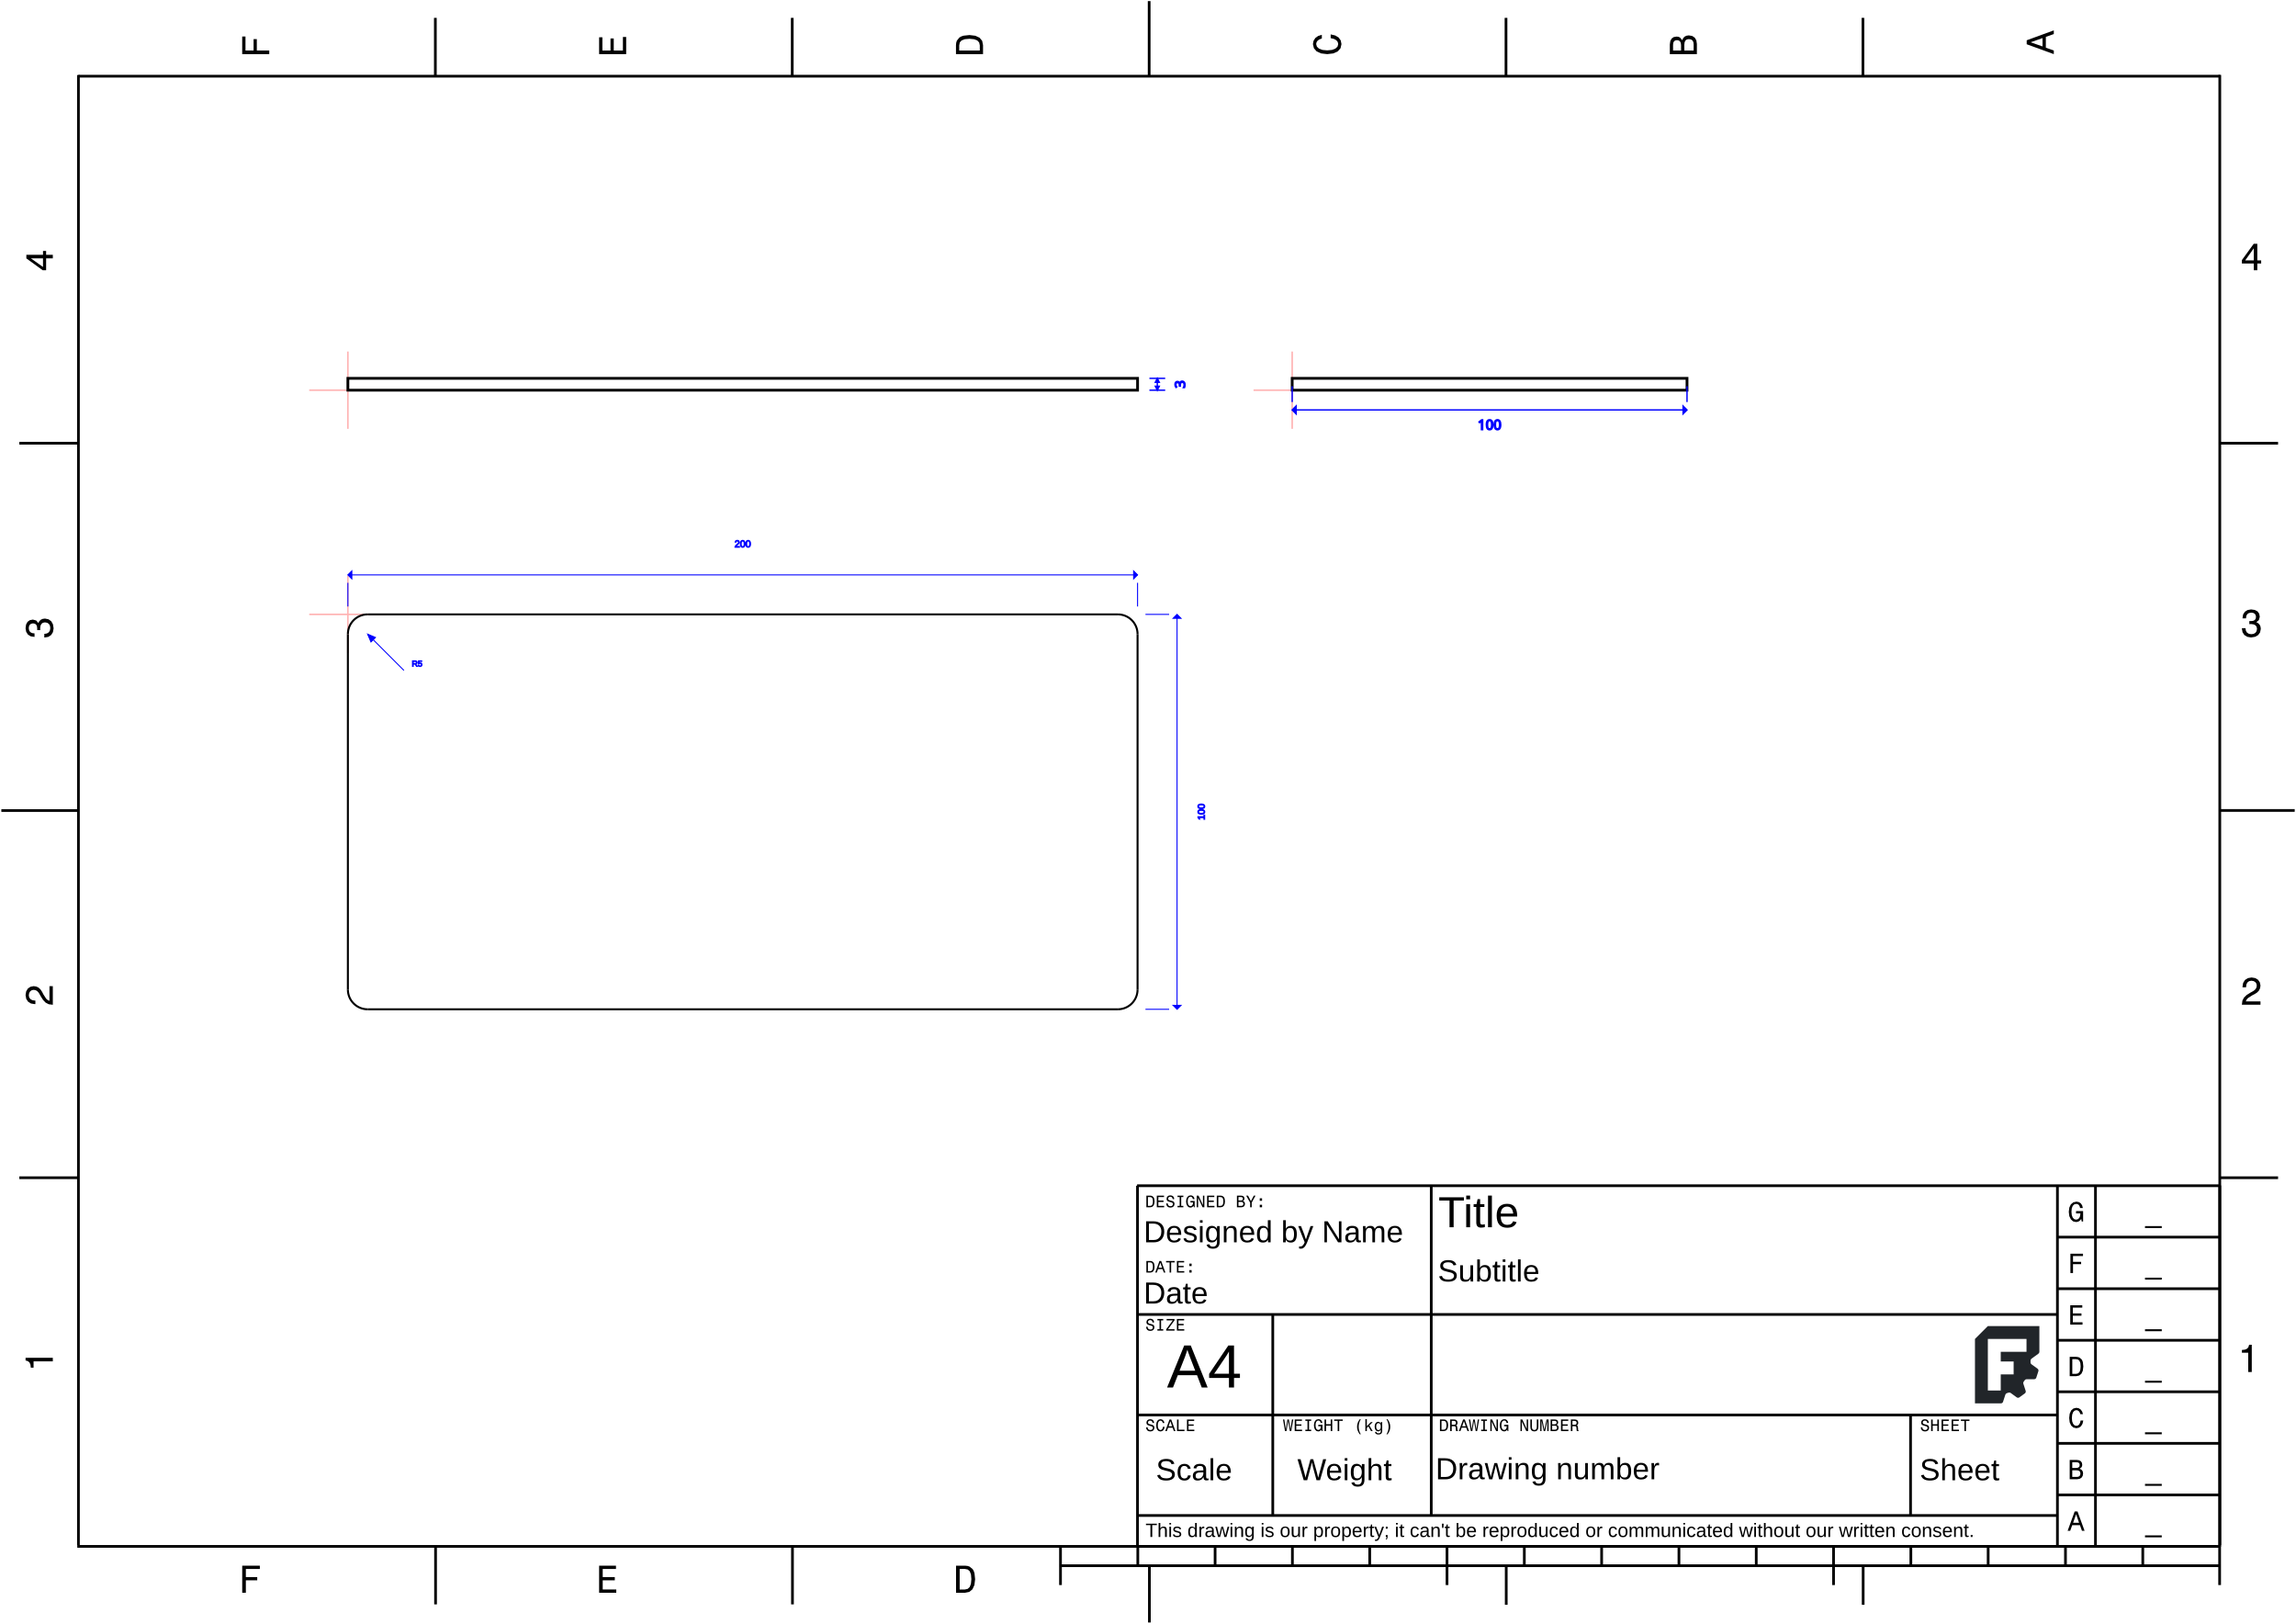
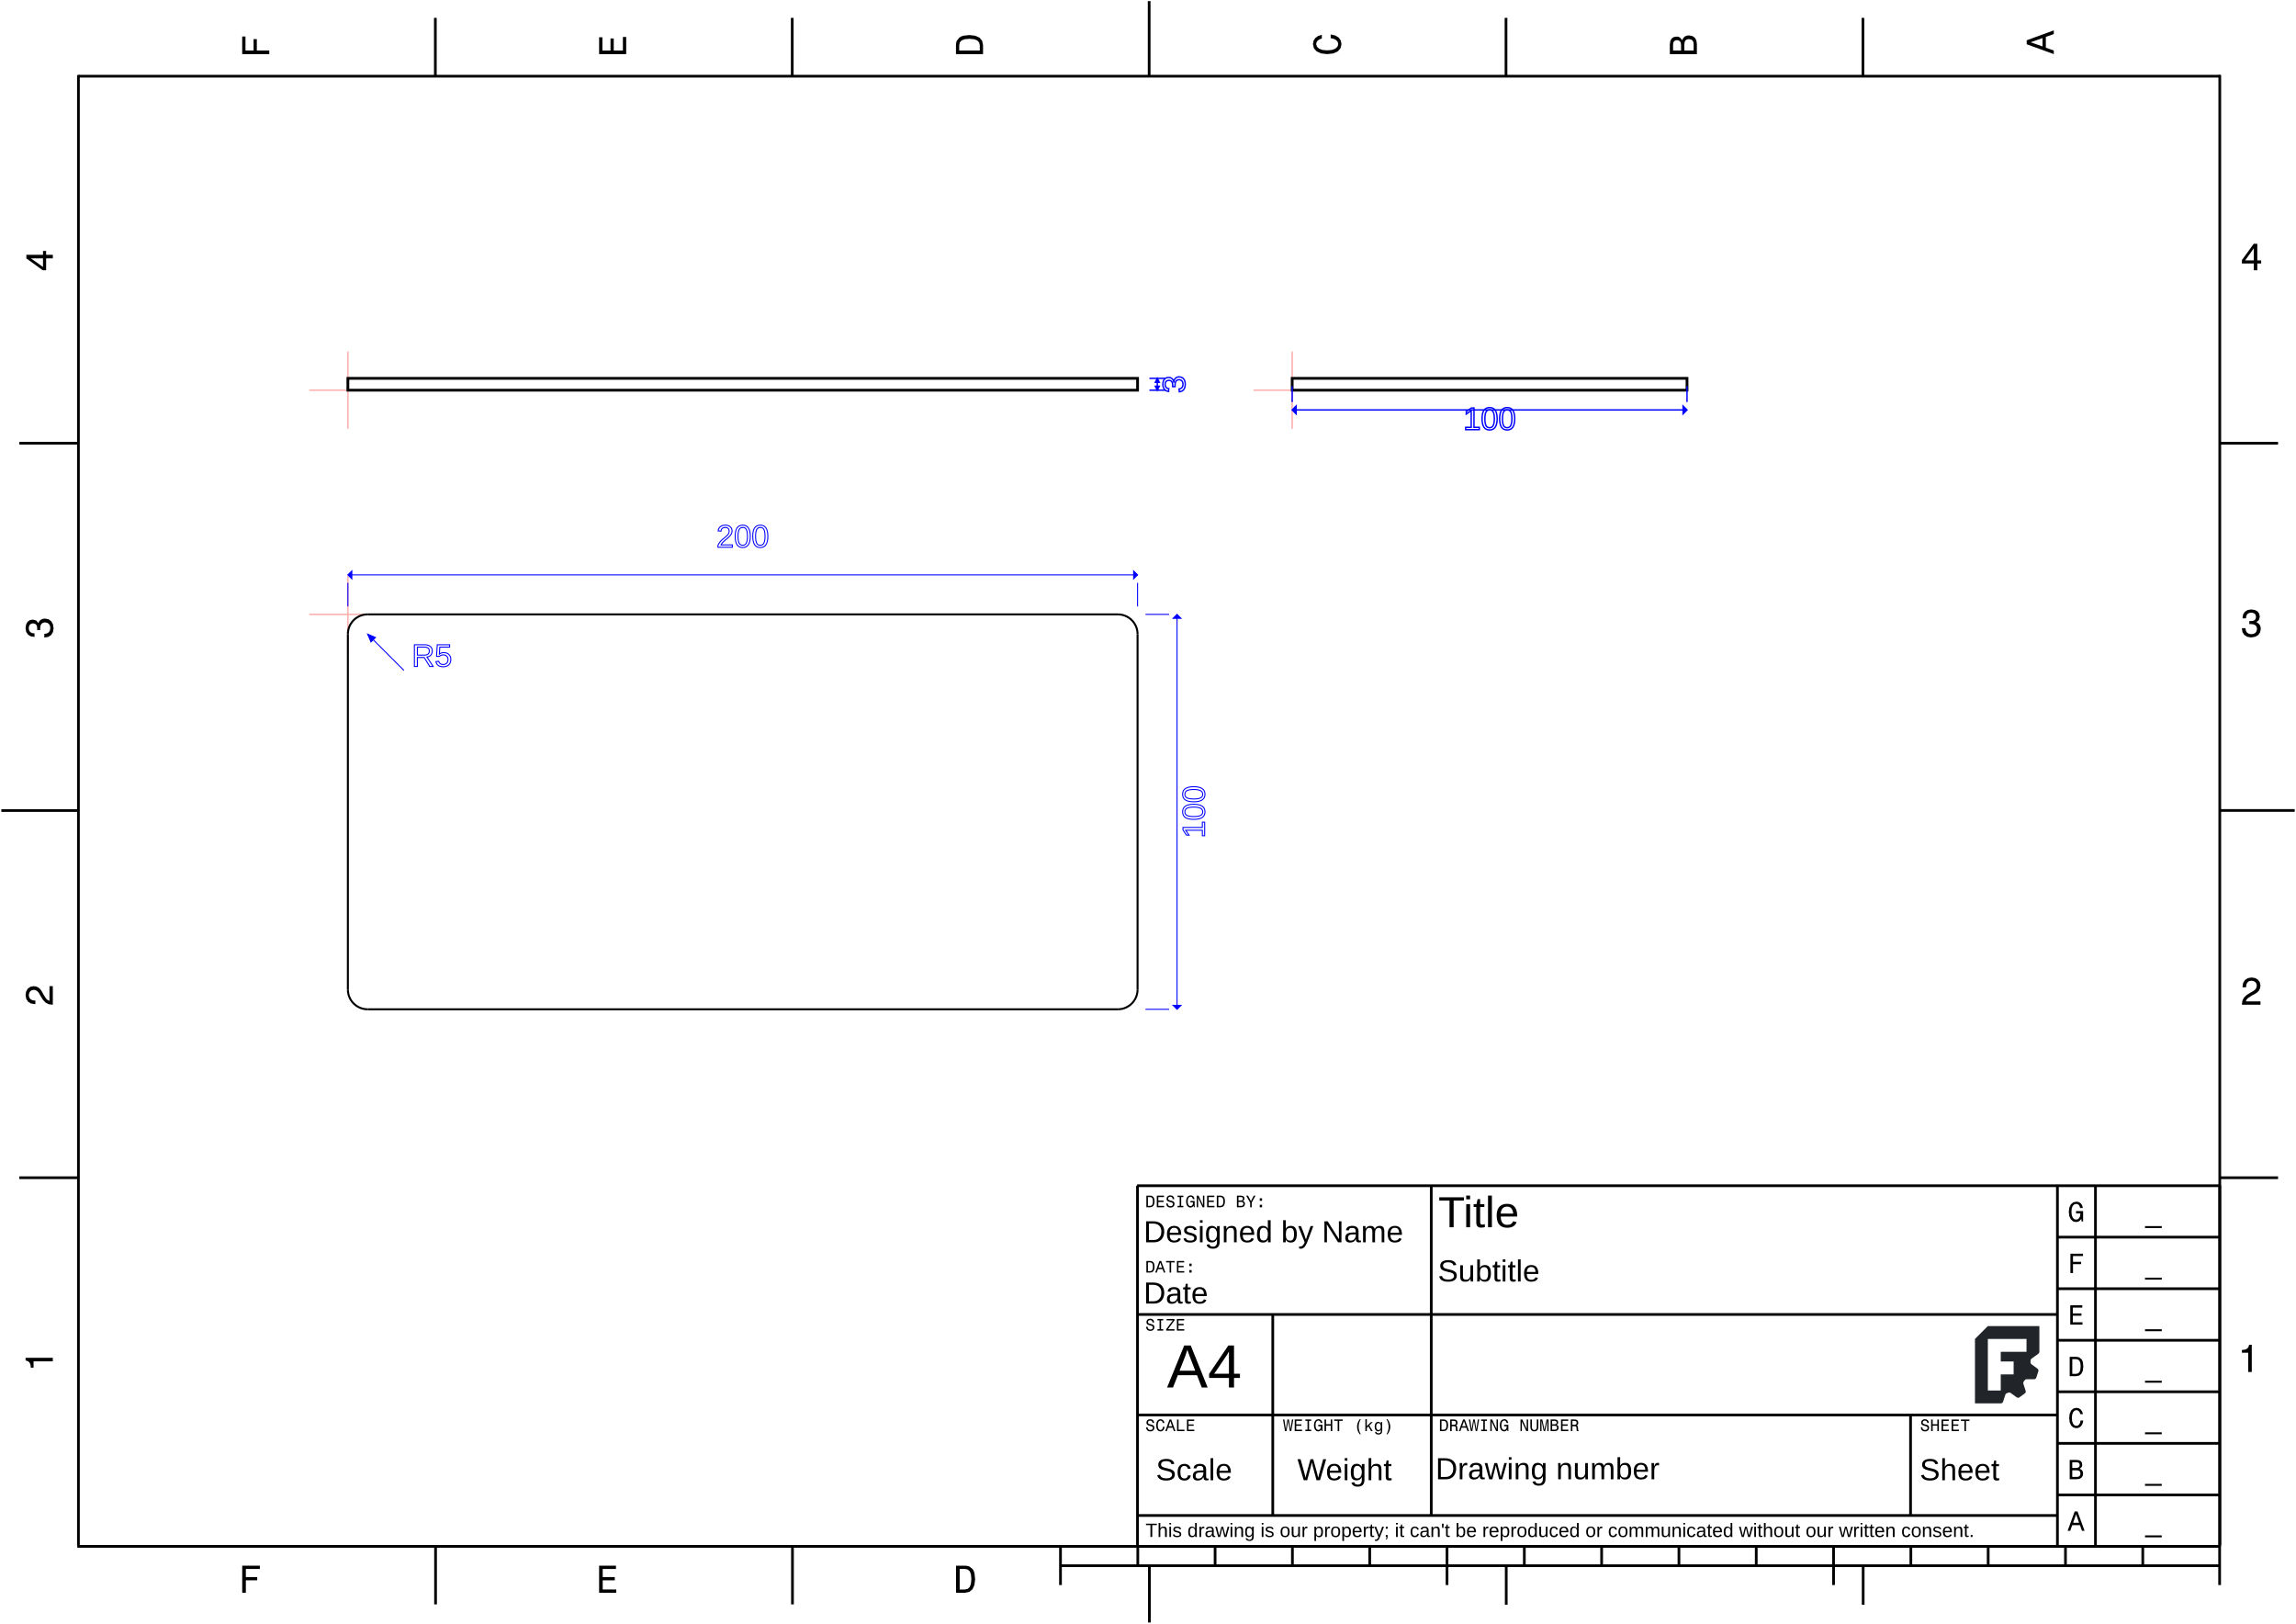
<svg xmlns="http://www.w3.org/2000/svg" xmlns:ns1="http://www.freecad.org/wiki/index.php?title=Svg_Namespace" id="svg2" width="297mm" height="210mm" version="1.1" viewBox="0 0 297 210">
  <defs id="defs1" />
  <path id="path6" d="m9.996 200h276.71" fill="none" stroke="#000" stroke-width=".35" />
  <path id="path8" d="m287.14 199.85v-190.16" fill="none" stroke="#000" stroke-width=".35" />
  <path id="path10" d="m287.2 9.854h-277.06" fill="none" stroke="#000" stroke-width=".35" />
  <path id="path12" d="m10.145 9.705v190.15" fill="none" stroke="#000" stroke-width=".35" />
  <path id="path14" d="m148.65 9.857v-9.715" fill="none" stroke="#000" stroke-width=".35" />
  <path id="path16" d="m148.68 202.65v7.194" fill="none" stroke="#000" stroke-width=".35" />
  <path id="path18" d="m10.169 104.83h-9.994" fill="none" stroke="#000" stroke-width=".35" />
  <path id="path20" d="m287.17 104.82h9.662" fill="none" stroke="#000" stroke-width=".35" />
  <path id="path22" d="m241.01 202.44v5.112" fill="none" stroke="#000" stroke-width=".35" />
  <path id="path24" d="m56.342 200v7.5" fill="none" stroke="#000" stroke-width=".35" />
  <path id="path26" d="m194.84 202.44v5.112" fill="none" stroke="#000" stroke-width=".35" />
  <path id="path28" d="m102.51 200v7.5" fill="none" stroke="#000" stroke-width=".35" />
  <path id="path32" d="m102.48 9.852v-7.541" fill="none" stroke="#000" stroke-width=".35" />
  <path id="path34" d="m194.81 9.852v-7.541" fill="none" stroke="#000" stroke-width=".35" />
  <path id="path36" d="m56.315 9.852v-7.541" fill="none" stroke="#000" stroke-width=".35" />
  <path id="path38" d="m240.98 9.852v-7.541" fill="none" stroke="#000" stroke-width=".35" />
  <path id="path42" d="m10 57.325h-7.5" fill="none" stroke="#000" stroke-width=".35" />
  <path id="path44" d="m10 152.32h-7.5" fill="none" stroke="#000" stroke-width=".35" />
  <path id="path46" d="m287.18 57.325h7.5" fill="none" stroke="#000" stroke-width=".35" />
  <path id="path48" d="m287.18 152.32h7.5" fill="none" stroke="#000" stroke-width=".35" />
  <path id="path50" d="m137.15 202.5h150.05" fill="none" stroke="#000" stroke-width=".35" />
  <path id="path52" d="m187.18 200v5" fill="none" stroke="#000" stroke-width=".35" />
  <path id="path54" d="m237.18 200v5" fill="none" stroke="#000" stroke-width=".35" />
  <path id="path58" d="m257.18 200v2.5" fill="none" stroke="#000" stroke-width=".35" />
  <path id="path62" d="m247.18 200v2.5" fill="none" stroke="#000" stroke-width=".35" />
  <path id="path66" d="m227.18 200v2.5" fill="none" stroke="#000" stroke-width=".35" />
  <path id="path68" d="m207.18 200v2.5" fill="none" stroke="#000" stroke-width=".35" />
  <path id="path70" d="m217.18 200v2.5" fill="none" stroke="#000" stroke-width=".35" />
  <path id="path72" d="m137.18 200v5" fill="none" stroke="#000" stroke-width=".35" />
  <path id="path74" d="m287.12 200v5" fill="none" stroke="#000" stroke-width=".35" />
  <path id="path78" d="m177.18 200v2.5" fill="none" stroke="#000" stroke-width=".35" />
  <path id="path80" d="m167.18 200v2.5" fill="none" stroke="#000" stroke-width=".35" />
  <path id="path82" d="m197.18 200v2.5" fill="none" stroke="#000" stroke-width=".35" />
  <path id="path84" d="m147.18 200v2.5" fill="none" stroke="#000" stroke-width=".35" />
  <path id="path86" d="m277.18 200v2.5" fill="none" stroke="#000" stroke-width=".35" />
  <path id="path88" d="m157.18 200v2.5" fill="none" stroke="#000" stroke-width=".35" />
  <path id="path90" d="m267.18 200v2.5" fill="none" stroke="#000" stroke-width=".35" />
  <g id="g470" transform="translate(-110.92 .82999)" fill="none" stroke="#000" stroke-width=".13">
    <path id="path472" d="m234.58 5.005v1.165h3.5v-1.165l-0.111-0.55-0.338-0.409-0.549-0.252-0.752-0.091-0.766 0.081-0.303 0.101-0.242 0.141-0.328 0.409-0.081 0.267-0.03 0.303zm0.419 0.035 0.075-0.383 0.232-0.262 0.414-0.156 0.61-0.05 0.59 0.055 0.414 0.156 0.247 0.267 0.081 0.373v0.661h-2.663v-0.661z" fill="#000" fill-rule="evenodd" stroke="none" />
  </g>
  <g id="g474" transform="translate(-104.58 .94092)" fill="none" stroke="#000" stroke-width=".13">
    <path id="path476" d="m185.58 6.059v-2.219h-0.423v1.755h-1.186v-1.563h-0.418v1.563h-1.049v-1.715h-0.424v2.179h3.5z" fill="#000" fill-rule="evenodd" stroke="none" />
  </g>
  <g id="g478" transform="translate(-117.15 .7493)" fill="none" stroke="#000" stroke-width=".13">
    <path id="path480" d="m289.28 4.183 0.424 0.101 0.302 0.166 0.187 0.232 0.06 0.272-0.09 0.328-0.273 0.257-0.444 0.171-0.615 0.055-0.61-0.055-0.449-0.166-0.272-0.257-0.096-0.333 0.05-0.242 0.142-0.207 0.227-0.161 0.312-0.111v-0.479l-0.479 0.151-0.363 0.262-0.227 0.358-0.081 0.429 0.126 0.535 0.353 0.408 0.58 0.262 0.787 0.091 0.787-0.091 0.58-0.262 0.358-0.408 0.121-0.535-0.096-0.469-0.267-0.378-0.439-0.267-0.595-0.141v0.484z" fill="#000" fill-rule="evenodd" stroke="none" />
  </g>
  <g id="g482" transform="translate(-98.25 .96616)" fill="none" stroke="#000" stroke-width=".13">
    <path id="path484" d="m133.08 6.034v-0.469h-1.609v-1.473h-0.418v1.473h-1.049v-1.81h-0.424v2.28h3.5z" fill="#000" fill-rule="evenodd" stroke="none" />
  </g>
  <g id="g486" transform="translate(-123.58 .83502)" fill="none" stroke="#000" stroke-width=".13">
    <path id="path488" d="m341.19 4.37-0.292-0.353-0.197-0.091-0.242-0.03-0.379 0.066-0.272 0.197-0.166 0.318-0.061 0.444v1.246h3.5v-1.316l-0.07-0.469-0.207-0.348-0.328-0.217-0.444-0.076-0.297 0.045-0.247 0.121-0.182 0.197-0.116 0.267zm-0.156 0.646v0.686h-1.034v-0.726l0.03-0.272 0.091-0.192 0.156-0.116 0.232-0.04 0.232 0.045 0.162 0.121 0.1 0.207 0.031 0.287zm1.629-0.111v0.797h-1.206v-0.751l0.036-0.318 0.105-0.227 0.182-0.136 0.262-0.045 0.278 0.045 0.191 0.126 0.116 0.212 0.036 0.298z" fill="#000" fill-rule="evenodd" stroke="none" />
  </g>
  <g id="g494" transform="translate(-129.91 .46686)" fill="none" stroke="#000" stroke-width=".13">
    <path id="path496" d="m395.58 6.533v-0.464l-1.029-0.368v-1.397l1.029-0.368v-0.474l-3.505 1.281v0.514l3.505 1.276zm-1.457-0.994-1.544-0.54 1.544-0.54v1.079z" fill="#000" fill-rule="evenodd" stroke="none" />
  </g>
  <g id="g502" transform="translate(0,-30.221)" fill="none" stroke="#000" stroke-width=".13">
    <path id="path504" d="m5.734 112.67h0.035l0.484-0.081 0.363-0.237 0.232-0.373 0.086-0.494-0.086-0.525-0.222-0.393-0.353-0.252-0.454-0.091-0.298 0.04-0.242 0.111-0.187 0.182-0.136 0.242-0.272-0.328-0.434-0.116-0.393 0.076-0.298 0.217-0.187 0.353-0.066 0.484 0.081 0.454 0.222 0.348 0.353 0.227 0.469 0.075h0.035v-0.449l-0.323-0.04-0.232-0.131-0.141-0.212-0.05-0.297 0.04-0.263 0.106-0.191 0.171-0.116 0.232-0.046 0.247 0.046 0.166 0.121 0.101 0.211 0.03 0.288-0.005 0.197h0.398l-0.01-0.247 0.045-0.318 0.121-0.237 0.197-0.141 0.257-0.051 0.293 0.056 0.217 0.146 0.136 0.232 0.045 0.307-0.05 0.318-0.151 0.232-0.242 0.146-0.333 0.056v0.464z" fill="#000" fill-rule="evenodd" stroke="none" />
  </g>
  <g id="g506" transform="translate(0,-56.881)" fill="none" stroke="#000" stroke-width=".13">
    <path id="path508" d="m6.833 186.83v-2.406h-0.434v1.901l-0.237-0.106-0.197-0.181-0.358-0.56-0.151-0.298-0.217-0.332-0.252-0.237-0.298-0.137-0.338-0.05-0.424 0.086-0.333 0.237-0.212 0.363-0.076 0.469 0.086 0.484 0.237 0.368 0.378 0.237 0.499 0.081h0.071v-0.459h-0.04l-0.343-0.045-0.252-0.137-0.161-0.216-0.055-0.288 0.05-0.292 0.126-0.217 0.197-0.142 0.247-0.05 0.232 0.035 0.197 0.096 0.171 0.162 0.151 0.221 0.161 0.298 0.313 0.494 0.333 0.348 0.403 0.207 0.509 0.066h0.015z" fill="#000" fill-rule="evenodd" stroke="none" />
  </g>
  <g id="g510" transform="translate(-123.73 -30.884)" fill="none" stroke="#000" stroke-width=".13">
    <path id="path512" d="m413.73 112.13v0.035l0.081 0.484 0.237 0.363 0.373 0.232 0.494 0.086 0.525-0.086 0.393-0.222 0.252-0.353 0.091-0.454-0.04-0.297-0.111-0.242-0.182-0.187-0.242-0.136 0.328-0.272 0.116-0.434-0.076-0.393-0.217-0.298-0.353-0.186-0.484-0.066-0.454 0.081-0.348 0.222-0.227 0.353-0.075 0.469v0.035h0.449l0.04-0.323 0.131-0.232 0.212-0.141 0.297-0.05 0.263 0.04 0.191 0.106 0.116 0.171 0.046 0.232-0.046 0.247-0.121 0.167-0.211 0.101-0.288 0.03-0.197-5e-3v0.398l0.247-0.01 0.318 0.046 0.237 0.121 0.141 0.196 0.051 0.257-0.056 0.293-0.146 0.217-0.232 0.136-0.307 0.045-0.318-0.05-0.232-0.151-0.146-0.242-0.056-0.333h-0.464z" fill="#000" fill-rule="evenodd" stroke="none" />
  </g>
  <g id="g514" transform="translate(-123.77 -57.483)" fill="none" stroke="#000" stroke-width=".13">
    <path id="path516" d="m413.77 187.43h2.406v-0.434h-1.901l0.106-0.237 0.181-0.196 0.56-0.358 0.298-0.152 0.332-0.216 0.237-0.253 0.137-0.297 0.05-0.338-0.086-0.424-0.237-0.333-0.363-0.211-0.469-0.076-0.484 0.086-0.368 0.237-0.237 0.378-0.081 0.499v0.071h0.459v-0.04l0.045-0.343 0.137-0.253 0.217-0.161 0.287-0.055 0.292 0.05 0.217 0.126 0.142 0.197 0.05 0.247-0.035 0.232-0.096 0.197-0.162 0.171-0.221 0.151-0.298 0.162-0.494 0.312-0.348 0.333-0.207 0.404-0.066 0.509v0.015z" fill="#000" fill-rule="evenodd" stroke="none" />
  </g>
  <g id="g518" transform="translate(0,-3.5108)" fill="none" stroke="#000" stroke-width=".13">
    <path id="path520" d="m6.833 36.923v-0.454h-0.867v-0.499h-0.403v0.499h-2.154v0.459l2.113 1.533h0.444v-1.538h0.867zm-1.271 1.115-1.568-1.115h1.568v1.115z" fill="#000" fill-rule="evenodd" stroke="none" />
  </g>
  <g id="g522" transform="translate(0,-83.82)" fill="none" stroke="#000" stroke-width=".13">
    <path id="path524" d="m6.833 259.89v-0.459h-3.525v0.343l0.308 0.091 0.207 0.181 0.121 0.278 0.04 0.383h0.358v-0.817h2.491z" fill="#000" fill-rule="evenodd" stroke="none" />
  </g>
  <g id="g526" transform="translate(-123.74 -4.0832)" fill="none" stroke="#000" stroke-width=".13">
    <path id="path528" d="m415.28 39.033h0.454v-0.867h0.5v-0.404h-0.5v-2.153h-0.459l-1.533 2.113v0.444h1.538v0.867zm-1.114-1.271 1.114-1.568v1.568h-1.114z" fill="#000" fill-rule="evenodd" stroke="none" />
  </g>
  <g id="g530" transform="translate(-124.09 -84.183)" fill="none" stroke="#000" stroke-width=".13">
    <path id="path532" d="m414.91 261.63h0.459v-3.525h-0.343l-0.091 0.308-0.181 0.206-0.277 0.121-0.384 0.041v0.358h0.817v2.491z" fill="#000" fill-rule="evenodd" stroke="none" />
  </g>
  <g id="g482-7" transform="matrix(0 1 -1 0 37.367 72.917)" fill="none" stroke="#000" stroke-width=".13">
    <path id="path484-3" d="m133.08 6.034v-0.469h-1.609v-1.473h-0.418v1.473h-1.049v-1.81h-0.424v2.28h3.5z" fill="#000" fill-rule="evenodd" stroke="none" />
  </g>
  <g id="g474-4" transform="matrix(0 1 -1 0 83.559 20.417)" fill="none" stroke="#000" stroke-width=".13">
    <path id="path476-2" d="m185.58 6.059v-2.219h-0.423v1.755h-1.186v-1.563h-0.418v1.563h-1.049v-1.715h-0.424v2.179h3.5z" fill="#000" fill-rule="evenodd" stroke="none" />
  </g>
  <g id="g470-7" transform="matrix(0 1 -1 0 129.84 -32.083)" fill="none" stroke="#000" stroke-width=".13">
    <path id="path472-0" d="m234.58 5.005v1.165h3.5v-1.165l-0.111-0.55-0.338-0.409-0.549-0.252-0.752-0.091-0.766 0.081-0.303 0.101-0.242 0.141-0.328 0.409-0.081 0.267-0.03 0.303zm0.419 0.035 0.075-0.383 0.232-0.262 0.414-0.156 0.61-0.05 0.59 0.055 0.414 0.156 0.247 0.267 0.081 0.373v0.661h-2.663v-0.661z" fill="#000" fill-rule="evenodd" stroke="none" />
  </g>
  <g id="g4419" transform="translate(-153.06 .054004)">
    <path id="path92" d="m300.15 199.95h140.09" fill="none" stroke="#000" stroke-width=".35" />
    <path id="path94" d="m300.2 199.99v-46.69" fill="none" stroke="#000" stroke-width=".35" />
    <path id="path96" d="m300.15 153.3h140.09" fill="none" stroke="#000" stroke-width=".35" />
    <path id="path98" d="m440.2 153.26v46.727" fill="none" stroke="#000" stroke-width=".35" />
    <path id="path100" d="m300.15 195.95h119.07" fill="none" stroke="#000" stroke-width=".35" />
    <path id="path102" d="m300.15 182.95h119.07" fill="none" stroke="#000" stroke-width=".35" />
    <path id="path104" d="m300.15 169.95h119.07" fill="none" stroke="#000" stroke-width=".35" />
    <path id="path108" d="m419.17 193.29h21.055" fill="none" stroke="#000" stroke-width=".35" />
    <path id="path110" d="m419.17 186.62h21.055" fill="none" stroke="#000" stroke-width=".35" />
    <path id="path112" d="m419.17 179.95h21.055" fill="none" stroke="#000" stroke-width=".35" />
    <path id="path114" d="m419.17 173.29h21.055" fill="none" stroke="#000" stroke-width=".35" />
    <path id="path116" d="m419.17 166.62h21.055" fill="none" stroke="#000" stroke-width=".35" />
    <path id="path118" d="m419.17 159.95h21.055" fill="none" stroke="#000" stroke-width=".35" />
    <path id="path124" d="m317.7 195.95v-26" fill="none" stroke="#000" stroke-width=".35" />
    <path id="path126" d="m338.2 195.99v-42.795" fill="none" stroke="#000" stroke-width=".35" />
    <path id="path128" d="m400.2 195.95v-13" fill="none" stroke="#000" stroke-width=".35" />
    <path id="path130" d="m419.2 199.99v-46.727" fill="none" stroke="#000" stroke-width=".35" />
    <path id="path132" d="m424.12 199.99v-46.727" fill="none" stroke="#000" stroke-width=".35" />
    <g id="g538" transform="matrix(1 0 0 1 80.199 -87.047)" fill="none" stroke="#000" stroke-width=".13">
      <path id="path540" d="m221.31 271.59h-0.197l0.044 0.23 0.108 0.168 0.166 0.102 0.225 0.036 0.223-0.034 0.166-0.095 0.106-0.149 0.039-0.197-0.033-0.177-0.09-0.115-0.147-0.075-0.197-0.057-0.169-0.041-0.11-0.047-0.063-0.069-0.019-0.109 0.019-0.097 0.057-0.073 0.086-0.05 0.119-0.017 0.121 0.021 0.095 0.059 0.063 0.097 0.03 0.132h0.197v-4e-3l-0.035-0.204-0.101-0.151-0.16-0.095-0.217-0.032-0.194 0.032-0.151 0.091-0.098 0.14-0.034 0.182 0.028 0.162 0.082 0.11 0.13 0.074 0.177 0.056 0.175 0.049 0.132 0.048 0.08 0.069 0.028 0.113-0.026 0.114-0.067 0.087-0.102 0.054-0.131 0.017-0.147-0.024-0.113-0.069-0.071-0.112-0.024-0.15zm1.993-0.062-0.043 0.181-0.072 0.13-0.099 0.08-0.117 0.026-0.14-0.039-0.111-0.117-0.073-0.19-0.024-0.264 0.024-0.261 0.071-0.192 0.111-0.117 0.142-0.041 0.104 0.021 0.089 0.061 0.069 0.097 0.047 0.134h0.206l-0.065-0.205-0.113-0.156-0.153-0.097-0.184-0.035-0.229 0.054-0.175 0.152-0.112 0.248-0.039 0.337 0.039 0.338 0.112 0.248 0.175 0.154 0.229 0.051 0.201-0.041 0.162-0.114 0.115-0.188 0.06-0.255h-0.207zm0.294 0.557h0.199l0.157-0.441h0.599l0.158 0.441h0.203l-0.549-1.502h-0.22l-0.547 1.502zm0.426-0.624 0.231-0.662 0.231 0.662h-0.462zm1.093 0.624h0.964v-0.181h-0.765v-1.319h-0.199v1.5zm1.286 0h0.951v-0.181h-0.752v-0.508h0.67v-0.179h-0.67v-0.45h0.735v-0.182h-0.934v1.5z" fill="#000" fill-rule="evenodd" stroke="none" />
    </g>
    <g id="g546" transform="matrix(1 0 0 1 78.041 -87.047)" fill="none" stroke="#000" stroke-width=".13">
      <path id="path548" d="m241.24 272.08h0.19l0.216-1.301 0.223 1.301h0.182l0.263-1.502h-0.173l-0.186 1.278-0.213-1.278h-0.189l-0.209 1.278-0.186-1.278h-0.177l0.259 1.502zm1.256 0h0.951v-0.181h-0.752v-0.508h0.67v-0.179h-0.67v-0.45h0.735v-0.182h-0.934v1.5zm1.655-0.181h-0.276v0.181h0.752v-0.181h-0.277v-1.137h0.277v-0.182h-0.752v0.182h0.276v1.137zm1.797-0.02 0.036 0.201h0.108v-0.81h-0.546v0.184h0.337v0.013l-0.026 0.198-0.069 0.147-0.106 0.093-0.132 0.031-0.147-0.039-0.115-0.117-0.073-0.192-0.026-0.264 0.024-0.262 0.073-0.192 0.117-0.117 0.158-0.041 0.108 0.022 0.088 0.06 0.065 0.102 0.037 0.136h0.214l-0.056-0.207-0.106-0.156-0.149-0.095-0.188-0.035-0.247 0.054-0.186 0.158-0.118 0.249-0.042 0.33 0.042 0.333 0.118 0.249 0.175 0.158 0.221 0.051 0.123-0.017 0.11-0.043 0.095-0.076 0.083-0.106zm0.404 0.201h0.201v-0.704h0.601v0.704h0.199v-1.5h-0.199v0.612h-0.601v-0.612h-0.201v1.5zm1.703 0h0.199v-1.318h0.454v-0.182h-1.109v0.182h0.456v1.318zm2.86 0.418h0.136l-0.124-0.23-0.086-0.239-0.054-0.253-0.017-0.255 0.017-0.255 0.054-0.251 0.086-0.242 0.124-0.229h-0.136l-0.158 0.237-0.111 0.236-0.064 0.246-0.02 0.258 0.02 0.259 0.064 0.244 0.111 0.236 0.158 0.238zm0.721-0.418h0.191v-0.408l0.198-0.192 0.342 0.6h0.214l-0.426-0.732 0.437-0.428h-0.24l-0.525 0.523v-0.914h-0.191v1.551zm2.179-0.051v-1.109h-0.181v0.188l-0.15-0.171-0.09-0.043-0.102-0.015-0.184 0.043-0.142 0.121-0.093 0.194-0.033 0.262 0.033 0.264 0.093 0.194 0.142 0.123 0.184 0.041 0.104-0.015 0.086-0.039 0.152-0.164v0.164l-0.018 0.13-0.047 0.093-0.091 0.054-0.136 0.02-0.119-0.013-0.084-0.033-0.05-0.056-0.015-0.076h-0.184v9e-3l0.028 0.138 0.087 0.104 0.138 0.067 0.188 0.024 0.225-0.033 0.149-0.09 0.084-0.158 0.026-0.218zm-0.778-0.53 0.019-0.192 0.059-0.143 0.091-0.084 0.121-0.031 0.127 0.031 0.095 0.084 0.059 0.143 0.021 0.192-0.021 0.197-0.059 0.14-0.095 0.087-0.127 0.028-0.121-0.028-0.091-0.087-0.059-0.142-0.019-0.195zm1.468 0.999 0.155-0.238 0.11-0.236 0.065-0.244 0.022-0.259-0.022-0.258-0.065-0.246-0.11-0.236-0.155-0.237h-0.137l0.121 0.229 0.087 0.242 0.052 0.251 0.019 0.255-0.019 0.255-0.052 0.253-0.089 0.239-0.119 0.23h0.137z" fill="#000" fill-rule="evenodd" stroke="none" />
    </g>
    <g id="g550" transform="matrix(1 0 0 1 73.175 -87.047)" fill="none" stroke="#000" stroke-width=".13">
      <path id="path552" d="m266.65 270.58h-0.499v1.5h0.499l0.236-0.047 0.175-0.145 0.108-0.236 0.039-0.322-0.035-0.328-0.043-0.13-0.06-0.104-0.175-0.14-0.115-0.035-0.13-0.013zm-0.015 0.18 0.165 0.032 0.112 0.1 0.067 0.177 0.022 0.261-0.024 0.253-0.067 0.178-0.115 0.105-0.16 0.035h-0.283v-1.141h0.283zm0.837 1.32h0.201v-0.633h0.205l0.151 7e-3 0.095 0.03 0.052 0.071 0.022 0.128 0.011 0.194 0.013 0.128 0.026 0.075h0.227v-0.041l-0.05-0.06-0.017-0.113-0.016-0.242-0.036-0.179-0.05-0.056-0.078-0.041 0.087-0.054 0.06-0.076 0.039-0.095 0.013-0.115-0.03-0.181-0.087-0.136-0.142-0.082-0.195-0.029h-0.501v1.5zm0.445-1.316 0.132 0.013 0.093 0.041 0.058 0.076 0.02 0.119-0.022 0.125-0.058 0.076-0.1 0.039-0.136 0.01h-0.231v-0.499h0.244zm0.681 1.316h0.199l0.157-0.441h0.599l0.158 0.441h0.203l-0.549-1.502h-0.22l-0.547 1.502zm0.426-0.624 0.231-0.662 0.231 0.662h-0.462zm1.124 0.624h0.19l0.216-1.301 0.222 1.301h0.182l0.264-1.502h-0.173l-0.186 1.278-0.214-1.278h-0.188l-0.21 1.278-0.186-1.278h-0.177l0.26 1.502zm1.61-0.181h-0.277v0.181h0.752v-0.181h-0.276v-1.137h0.276v-0.182h-0.752v0.182h0.277v1.137zm0.908 0.181h0.179v-1.229l0.575 1.229h0.231v-1.5h-0.181v1.23l-0.569-1.23h-0.235v1.5zm2.189-0.201 0.037 0.201h0.108v-0.81h-0.547v0.184h0.337v0.013l-0.026 0.198-0.069 0.147-0.106 0.093-0.132 0.031-0.147-0.039-0.114-0.117-0.074-0.192-0.026-0.264 0.024-0.262 0.074-0.192 0.116-0.117 0.158-0.041 0.108 0.022 0.089 0.06 0.065 0.102 0.036 0.136h0.214l-0.056-0.207-0.106-0.156-0.149-0.095-0.188-0.035-0.246 0.054-0.186 0.158-0.119 0.249-0.041 0.33 0.041 0.333 0.119 0.249 0.175 0.158 0.22 0.051 0.124-0.017 0.11-0.043 0.095-0.076 0.082-0.106zm1.714 0.201h0.179v-1.229l0.575 1.229h0.232v-1.5h-0.182v1.23l-0.568-1.23h-0.236v1.5zm1.277-0.57 0.031 0.27 0.095 0.192 0.16 0.111 0.231 0.038 0.229-0.038 0.16-0.111 0.095-0.19 0.032-0.272v-0.93h-0.201v0.941l-0.019 0.183-0.058 0.132-0.1 0.078-0.138 0.026-0.143-0.026-0.099-0.078-0.059-0.129-0.017-0.186v-0.941h-0.199v0.93zm1.278 0.57h0.166v-1.361l0.281 1.361h0.186l0.279-1.361v1.361h0.168v-1.5h-0.263l-0.277 1.323-0.274-1.323h-0.266v1.5zm2.111-0.81 0.152-0.125 0.039-0.085 0.013-0.103-0.029-0.163-0.084-0.116-0.136-0.072-0.19-0.026h-0.534v1.5h0.564l0.201-0.03 0.149-0.088 0.093-0.141 0.033-0.19-0.02-0.128-0.052-0.106-0.084-0.077-0.115-0.05zm-0.276-0.067h-0.294v-0.443h0.311l0.117 0.013 0.082 0.039 0.05 0.067 0.017 0.099-0.02 0.1-0.051 0.069-0.089 0.043-0.123 0.013zm0.047 0.698h-0.341v-0.517h0.322l0.136 0.016 0.097 0.045 0.059 0.078 0.019 0.112-0.019 0.119-0.054 0.082-0.091 0.05-0.128 0.015zm0.806 0.179h0.951v-0.181h-0.752v-0.508h0.67v-0.179h-0.67v-0.45h0.735v-0.182h-0.934v1.5zm1.273 0h0.202v-0.633h0.205l0.151 7e-3 0.095 0.03 0.052 0.071 0.022 0.128 0.011 0.194 0.012 0.128 0.026 0.075h0.227v-0.041l-0.049-0.06-0.018-0.113-0.015-0.242-0.037-0.179-0.049-0.056-0.078-0.041 0.086-0.054 0.061-0.076 0.039-0.095 0.013-0.115-0.03-0.181-0.087-0.136-0.143-0.082-0.194-0.029h-0.502v1.5zm0.446-1.316 0.132 0.013 0.093 0.041 0.058 0.076 0.019 0.119-0.021 0.125-0.059 0.076-0.099 0.039-0.136 0.01h-0.231v-0.499h0.244z" fill="#000" fill-rule="evenodd" stroke="none" />
    </g>
    <g id="g554" transform="matrix(1 0 0 1 35.412 -87.047)" fill="none" stroke="#000" stroke-width=".13">
      <path id="path556" d="m366.31 271.59h-0.197l0.044 0.23 0.108 0.168 0.166 0.102 0.225 0.036 0.223-0.034 0.166-0.095 0.106-0.149 0.039-0.197-0.033-0.177-0.09-0.115-0.147-0.075-0.197-0.057-0.169-0.041-0.11-0.047-0.063-0.069-0.019-0.108 0.019-0.098 0.057-0.073 0.086-0.05 0.119-0.017 0.121 0.021 0.095 0.059 0.063 0.097 0.03 0.132h0.197v-4e-3l-0.035-0.204-0.101-0.151-0.16-0.095-0.217-0.032-0.194 0.032-0.151 0.091-0.098 0.14-0.034 0.182 0.028 0.162 0.082 0.11 0.13 0.074 0.177 0.056 0.175 0.049 0.132 0.048 0.08 0.069 0.028 0.113-0.026 0.114-0.067 0.087-0.102 0.054-0.131 0.017-0.147-0.024-0.113-0.069-0.071-0.112-0.024-0.15zm1.141 0.495h0.201v-0.704h0.601v0.704h0.199v-1.5h-0.199v0.612h-0.601v-0.612h-0.201v1.5zm1.349 0h0.951v-0.181h-0.752v-0.508h0.67v-0.179h-0.67v-0.45h0.735v-0.182h-0.934v1.5zm1.301 0h0.951v-0.181h-0.752v-0.508h0.67v-0.179h-0.67v-0.45h0.735v-0.182h-0.934v1.5zm1.656 0h0.199v-1.318h0.453v-0.182h-1.108v0.182h0.456v1.318z" fill="#000" fill-rule="evenodd" stroke="none" />
    </g>
    <g id="g558" transform="matrix(1 0 0 1 80.199 -87.047)" fill="none" stroke="#000" stroke-width=".13">
      <path id="path560" d="m221.31 258.59h-0.197l0.044 0.23 0.108 0.168 0.166 0.102 0.225 0.036 0.223-0.034 0.166-0.095 0.106-0.149 0.039-0.197-0.033-0.177-0.09-0.115-0.147-0.075-0.197-0.057-0.169-0.041-0.11-0.047-0.063-0.069-0.019-0.109 0.019-0.097 0.057-0.073 0.086-0.05 0.119-0.017 0.121 0.021 0.095 0.059 0.063 0.097 0.03 0.132h0.197v-4e-3l-0.035-0.204-0.101-0.151-0.16-0.095-0.217-0.032-0.194 0.032-0.151 0.091-0.098 0.14-0.034 0.182 0.028 0.162 0.082 0.11 0.13 0.074 0.177 0.056 0.175 0.049 0.132 0.048 0.08 0.069 0.028 0.113-0.026 0.114-0.067 0.087-0.102 0.054-0.131 0.017-0.147-0.024-0.113-0.069-0.071-0.112-0.024-0.15zm1.543 0.314h-0.276v0.181h0.752v-0.181h-0.277v-1.137h0.277v-0.182h-0.752v0.182h0.276v1.137zm0.863 0.181h1.076v-0.181h-0.839l0.839-1.148v-0.171h-1.018v0.182h0.793l-0.851 1.146v0.172zm1.385 0h0.951v-0.181h-0.752v-0.508h0.67v-0.179h-0.67v-0.45h0.735v-0.182h-0.934v1.5z" fill="#000" fill-rule="evenodd" stroke="none" />
    </g>
    <g id="g570" transform="matrix(1 0 0 1 80.199 -87.047)" fill="none" stroke="#000" stroke-width=".13">
      <path id="path572" d="m221.65 250.08h-0.499v1.5h0.499l0.236-0.047 0.175-0.145 0.108-0.236 0.039-0.322-0.035-0.328-0.043-0.13-0.06-0.104-0.175-0.14-0.115-0.035-0.13-0.013zm-0.015 0.18 0.165 0.032 0.112 0.1 0.067 0.177 0.022 0.261-0.024 0.253-0.067 0.178-0.115 0.105-0.16 0.035h-0.283v-1.141h0.283zm0.662 1.32h0.199l0.157-0.441h0.599l0.158 0.441h0.203l-0.549-1.502h-0.22l-0.547 1.502zm0.425-0.624 0.232-0.662 0.231 0.662h-0.463zm1.433 0.624h0.199v-1.318h0.454v-0.182h-1.109v0.182h0.456v1.318zm0.947 0h0.951v-0.181h-0.752v-0.508h0.67v-0.179h-0.67v-0.45h0.735v-0.182h-0.934v1.5zm1.606 0h0.298v-0.322h-0.298v0.322zm0-0.838h0.298v-0.322h-0.298v0.322z" fill="#000" fill-rule="evenodd" stroke="none" />
    </g>
    <g id="g578" transform="matrix(1 0 0 1 80.199 -72.994)" fill="none" stroke="#000" stroke-width=".13">
      <path id="path580" d="m221.65 227.58h-0.499v1.5h0.499l0.236-0.047 0.175-0.145 0.108-0.236 0.039-0.322-0.035-0.328-0.043-0.13-0.06-0.104-0.175-0.14-0.115-0.035-0.13-0.013zm-0.015 0.18 0.165 0.032 0.112 0.1 0.067 0.177 0.022 0.261-0.024 0.253-0.067 0.178-0.115 0.105-0.16 0.035h-0.283v-1.141h0.283zm0.865 1.32h0.951v-0.181h-0.752v-0.508h0.67v-0.179h-0.67v-0.45h0.735v-0.182h-0.934v1.5zm1.413-0.495h-0.196l0.043 0.23 0.108 0.168 0.166 0.102 0.225 0.036 0.223-0.034 0.166-0.095 0.106-0.149 0.039-0.197-0.032-0.177-0.091-0.115-0.147-0.075-0.197-0.057-0.168-0.041-0.111-0.047-0.062-0.069-0.02-0.109 0.02-0.097 0.056-0.073 0.086-0.05 0.119-0.017 0.121 0.021 0.095 0.059 0.063 0.097 0.03 0.132h0.197v-5e-3l-0.035-0.203-0.101-0.151-0.16-0.095-0.216-0.032-0.195 0.032-0.151 0.091-0.097 0.14-0.035 0.182 0.028 0.162 0.082 0.11 0.13 0.074 0.177 0.056 0.175 0.049 0.132 0.048 0.08 0.069 0.028 0.113-0.026 0.114-0.067 0.087-0.101 0.054-0.132 0.017-0.147-0.024-0.112-0.069-0.072-0.112-0.024-0.15zm1.544 0.314h-0.277v0.181h0.752v-0.181h-0.277v-1.137h0.277v-0.182h-0.752v0.182h0.277v1.137zm1.796-0.02 0.037 0.201h0.108v-0.81h-0.547v0.184h0.337v0.013l-0.026 0.198-0.069 0.147-0.106 0.093-0.132 0.031-0.147-0.039-0.114-0.117-0.074-0.192-0.026-0.264 0.024-0.262 0.073-0.192 0.117-0.117 0.158-0.041 0.108 0.022 0.089 0.06 0.064 0.102 0.037 0.136h0.214l-0.056-0.207-0.106-0.156-0.149-0.095-0.188-0.035-0.247 0.054-0.185 0.158-0.119 0.249-0.041 0.33 0.041 0.333 0.119 0.249 0.175 0.158 0.22 0.051 0.123-0.017 0.111-0.043 0.095-0.076 0.082-0.106zm0.413 0.201h0.179v-1.229l0.575 1.229h0.231v-1.5h-0.181v1.23l-0.569-1.23h-0.235v1.5zm1.34 0h0.951v-0.181h-0.752v-0.508h0.67v-0.179h-0.67v-0.45h0.734v-0.182h-0.933v1.5zm1.753-1.5h-0.5v1.5h0.5l0.235-0.047 0.175-0.145 0.108-0.236 0.039-0.322-0.034-0.328-0.044-0.13-0.06-0.104-0.175-0.14-0.115-0.035-0.129-0.013zm-0.016 0.18 0.165 0.032 0.112 0.1 0.067 0.177 0.022 0.261-0.024 0.253-0.067 0.178-0.115 0.105-0.16 0.035h-0.283v-1.141h0.283zm2.89 0.51 0.152-0.125 0.038-0.085 0.013-0.104-0.028-0.162-0.084-0.116-0.136-0.072-0.19-0.026h-0.534v1.5h0.564l0.201-0.03 0.149-0.088 0.093-0.141 0.032-0.19-0.019-0.128-0.052-0.106-0.084-0.077-0.115-0.05zm-0.276-0.067h-0.294v-0.443h0.311l0.117 0.013 0.082 0.039 0.049 0.067 0.018 0.099-0.02 0.1-0.052 0.069-0.088 0.043-0.123 0.013zm0.047 0.698h-0.341v-0.517h0.322l0.136 0.016 0.097 0.045 0.058 0.078 0.02 0.112-0.02 0.119-0.054 0.082-0.09 0.05-0.128 0.015zm1.373 0.179v-0.607l0.492-0.895h-0.224l-0.37 0.711-0.374-0.711h-0.24l0.515 0.908v0.594h0.201zm1.039 0h0.299v-0.322h-0.299v0.322zm0-0.838h0.299v-0.322h-0.299v0.322z" fill="#000" fill-rule="evenodd" stroke="none" />
    </g>
    <g id="g594" transform="matrix(1 0 0 1 34.119 -87.047)" fill="none" stroke="#000" stroke-width=".13">
      <path id="path596" d="m386.4 284.98h0.331l0.263-0.735h0.998l0.263 0.735h0.339l-0.915-2.503h-0.368l-0.911 2.503zm0.71-1.041 0.385-1.102 0.385 1.102h-0.77z" fill="#000" fill-rule="evenodd" stroke="none" />
    </g>
    <g id="g598" transform="matrix(1 0 0 1 31.608 -87.047)" fill="none" stroke="#000" stroke-width=".13">
      <path id="path600" d="m398.92 285.57v0.252h2.168v-0.252h-2.168z" fill="#000" fill-rule="evenodd" stroke="none" />
    </g>
    <g id="g602" transform="matrix(1 0 0 1 34.119 -87.047)" fill="none" stroke="#000" stroke-width=".13">
      <path id="path604" d="m387.95 276.96 0.252-0.209 0.065-0.141 0.022-0.173-0.047-0.27-0.14-0.194-0.227-0.119-0.317-0.044h-0.89v2.5h0.94l0.335-0.05 0.249-0.148 0.155-0.234 0.054-0.317-0.033-0.212-0.086-0.177-0.141-0.13-0.191-0.082zm-0.461-0.112h-0.49v-0.739h0.519l0.195 0.022 0.136 0.065 0.083 0.112 0.029 0.165-0.032 0.166-0.087 0.115-0.147 0.072-0.206 0.022zm0.079 1.163h-0.569v-0.86h0.537l0.227 0.025 0.162 0.075 0.097 0.13 0.033 0.187-0.033 0.199-0.09 0.136-0.151 0.083-0.213 0.025z" fill="#000" fill-rule="evenodd" stroke="none" />
    </g>
    <g id="g606" transform="matrix(1 0 0 1 31.608 -87.047)" fill="none" stroke="#000" stroke-width=".13">
      <path id="path608" d="m398.92 278.91v0.253h2.168v-0.253h-2.168z" fill="#000" fill-rule="evenodd" stroke="none" />
    </g>
    <g id="g610" transform="matrix(1 0 0 1 34.119 -87.047)" fill="none" stroke="#000" stroke-width=".13">
      <path id="path612" d="m388.08 270.71-0.072 0.303-0.119 0.216-0.166 0.133-0.195 0.044-0.234-0.065-0.183-0.195-0.123-0.317-0.04-0.439 0.04-0.436 0.119-0.321 0.184-0.194 0.237-0.069 0.173 0.036 0.148 0.101 0.115 0.162 0.08 0.224h0.342l-0.108-0.343-0.188-0.259-0.255-0.162-0.307-0.058-0.381 0.09-0.292 0.253-0.188 0.414-0.064 0.562 0.064 0.562 0.188 0.414 0.292 0.256 0.381 0.086 0.335-0.068 0.271-0.191 0.191-0.314 0.1-0.425h-0.345z" fill="#000" fill-rule="evenodd" stroke="none" />
    </g>
    <g id="g614" transform="matrix(1 0 0 1 31.608 -87.047)" fill="none" stroke="#000" stroke-width=".13">
      <path id="path616" d="m398.92 272.24v0.252h2.168v-0.252h-2.168z" fill="#000" fill-rule="evenodd" stroke="none" />
    </g>
    <g id="g618" transform="matrix(1 0 0 1 34.119 -87.047)" fill="none" stroke="#000" stroke-width=".13">
      <path id="path620" d="m387.5 262.48h-0.832v2.5h0.832l0.393-0.079 0.292-0.242 0.18-0.392 0.065-0.537-0.058-0.547-0.072-0.217-0.101-0.172-0.292-0.235-0.19-0.057-0.217-0.022zm-0.025 0.299 0.274 0.054 0.187 0.166 0.112 0.295 0.036 0.436-0.04 0.422-0.111 0.295-0.191 0.176-0.267 0.058h-0.472v-1.902h0.472z" fill="#000" fill-rule="evenodd" stroke="none" />
    </g>
    <g id="g622" transform="matrix(1 0 0 1 31.608 -87.047)" fill="none" stroke="#000" stroke-width=".13">
      <path id="path624" d="m398.92 265.57v0.252h2.168v-0.252h-2.168z" fill="#000" fill-rule="evenodd" stroke="none" />
    </g>
    <g id="g626" transform="matrix(1 0 0 1 34.119 -87.047)" fill="none" stroke="#000" stroke-width=".13">
      <path id="path628" d="m386.74 258.31h1.585v-0.302h-1.254v-0.847h1.117v-0.299h-1.117v-0.749h1.225v-0.303h-1.556v2.5z" fill="#000" fill-rule="evenodd" stroke="none" />
    </g>
    <g id="g630" transform="matrix(1 0 0 1 31.608 -87.047)" fill="none" stroke="#000" stroke-width=".13">
      <path id="path632" d="m398.92 258.91v0.253h2.168v-0.253h-2.168z" fill="#000" fill-rule="evenodd" stroke="none" />
    </g>
    <g id="g634" transform="matrix(1 0 0 1 34.119 -87.047)" fill="none" stroke="#000" stroke-width=".13">
      <path id="path636" d="m386.76 251.64h0.335v-1.149h1.051v-0.299h-1.051v-0.75h1.293v-0.302h-1.628v2.5z" fill="#000" fill-rule="evenodd" stroke="none" />
    </g>
    <g id="g638" transform="matrix(1 0 0 1 31.608 -87.047)" fill="none" stroke="#000" stroke-width=".13">
      <path id="path640" d="m398.92 252.24v0.252h2.168v-0.252h-2.168z" fill="#000" fill-rule="evenodd" stroke="none" />
    </g>
    <g id="g642" transform="matrix(1 0 0 1 34.119 -87.047)" fill="none" stroke="#000" stroke-width=".13">
      <path id="path644" d="m388.16 244.64 0.061 0.335h0.181v-1.351h-0.912v0.306h0.562v0.022l-0.043 0.331-0.115 0.245-0.177 0.155-0.22 0.051-0.245-0.065-0.19-0.195-0.123-0.32-0.043-0.44 0.039-0.436 0.123-0.32 0.194-0.195 0.263-0.068 0.181 0.036 0.147 0.101 0.108 0.169 0.062 0.227h0.356l-0.093-0.346-0.177-0.259-0.249-0.159-0.313-0.057-0.411 0.09-0.309 0.263-0.199 0.414-0.068 0.551 0.068 0.555 0.199 0.414 0.291 0.263 0.368 0.087 0.205-0.029 0.184-0.072 0.158-0.126 0.137-0.177z" fill="#000" fill-rule="evenodd" stroke="none" />
    </g>
    <g id="g646" transform="matrix(1 0 0 1 31.608 -87.047)" fill="none" stroke="#000" stroke-width=".13">
      <path id="path648" d="m398.92 245.57v0.252h2.168v-0.252h-2.168z" fill="#000" fill-rule="evenodd" stroke="none" />
    </g>
    <text id="text4183" x="301.236" y="198.727" fill="#000000" font-family="Arial" style="line-height:0%" ns1:editable="copyright">
      <tspan id="tspan4185" x="301.236" y="198.727" font-size="2.5px" style="line-height:1.25">This drawing is our property; it can't be reproduced or communicated without our written consent.</tspan>
    </text>
    <text id="text4415" x="304.012" y="179.4" fill="#000000" font-family="Arial" style="line-height:0%">
      <tspan id="tspan4417" x="304.012" y="179.4" font-size="7.902px" style="line-height:1.25">A4</tspan>
    </text>
    <path id="path10-4" style="fill:#212529;fill-opacity:1;fill-rule:evenodd;stroke:none;stroke-width:0.7;stroke-linecap:square" d="m 257.14,171.504 -1.667,1.667 v 8.333 h 3.354 c 0.126,0 0.238,-0.082 0.277,-0.202 l 0.301,-0.928 c 0.029,-0.089 0.098,-0.158 0.187,-0.187 l 0.232,-0.076 c 0.089,-0.029 0.187,-0.013 0.262,0.042 l 0.789,0.574 c 0.102,0.074 0.241,0.074 0.343,0 l 0.707,-0.514 c 0.102,-0.074 0.145,-0.206 0.106,-0.326 l -0.301,-0.929 c -0.029,-0.089 -0.013,-0.186 0.042,-0.261 l 0.143,-0.197 c 0.055,-0.076 0.143,-0.12 0.236,-0.12 h 0.976 c 0.126,2e-5 0.238,-0.082 0.278,-0.202 l 0.27,-0.832 c 0.039,-0.12 -0.003,-0.252 -0.106,-0.326 l -0.789,-0.574 c -0.076,-0.055 -0.12,-0.143 -0.12,-0.236 v -0.244 c 0,-0.093 0.045,-0.181 0.12,-0.236 l 0.905,-0.658 c 0.076,-0.055 0.12,-0.143 0.12,-0.236 V 171.504 Z m 0,1.667 h 5 v 1.667 h -3.333 v 1.25 h 1.667 v 1.667 h -1.667 v 2.083 h -1.667 z" transform="translate(153.06,-0.054004)" />
  </g>
  <g id="g3298" fill="#000000" font-family="Arial" letter-spacing="0px" word-spacing="0px">
    <text id="text3266" x="147.931" y="160.672" style="line-height:0%" ns1:autofill="author" ns1:editable="Designed_by_Name">
      <tspan id="tspan3268" x="147.931" y="160.672" font-size="3.95px" style="line-height:1.25">Designed by Name</tspan>
    </text>
    <text id="text3270" x="147.931" y="168.591" style="line-height:0%" ns1:autofill="date" ns1:editable="FC-Date">
      <tspan id="tspan3272" x="147.931" y="168.591" font-size="3.95px" style="line-height:1.25">Date</tspan>
    </text>
    <text id="text3274" x="154.462" y="191.452" text-align="center" text-anchor="middle" style="line-height:0%" ns1:autofill="scale" ns1:editable="FC-SC">
      <tspan id="tspan3276" x="154.462" y="191.452" font-size="3.95px" style="line-height:1.25">Scale</tspan>
    </text>
    <text id="text3278" x="173.942" y="191.447" text-align="center" text-anchor="middle" style="line-height:0%" ns1:editable="Weight">
      <tspan id="tspan3280" x="173.942" y="191.447" font-size="3.95px" style="line-height:1.25">Weight</tspan>
    </text>
    <text id="text3282" x="186.052" y="158.726" style="line-height:0%" ns1:autofill="title" ns1:editable="FC-Title">
      <tspan id="tspan3284" x="186.052" y="158.726" font-size="5.644px" style="line-height:1.25">Title</tspan>
    </text>
    <text id="text3286" x="185.994" y="165.736" style="line-height:0%" ns1:editable="Subtitle">
      <tspan id="tspan3288" x="185.994" y="165.736" font-size="3.951px" style="line-height:1.25">Subtitle</tspan>
    </text>
    <text id="text3290" x="185.693" y="191.318" style="line-height:0%" ns1:editable="Drawing_number">
      <tspan id="tspan3292" x="185.693" y="191.318" font-size="3.951px" style="line-height:1.25">Drawing number</tspan>
    </text>
    <text id="text3294" x="248.325" y="191.452" style="line-height:0%" ns1:autofill="sheet" ns1:editable="FC-SH">
      <tspan id="tspan3296" x="248.325" y="191.452" font-size="3.951px" style="line-height:1.25">Sheet</tspan>
    </text>
  </g>
  <g stroke="red" stroke-width="0.2" fill="none" opacity="0.3">
    <line x1="40" y1="50.464" x2="50" y2="50.464" />
    <line x1="45" y1="45.464" x2="45" y2="55.464" />
    <line x1="162.15" y1="50.464" x2="172.15" y2="50.464" />
    <line x1="167.15" y1="45.464" x2="167.15" y2="55.464" />
    <line x1="40" y1="79.461" x2="50" y2="79.461" />
    <line x1="45" y1="74.461" x2="45" y2="84.461" />
  </g>
  <g id="top_view" transform="translate(45,79.46075) scale(0.51075)">
    <line x1="-0.00" y1="5.00" x2="-0.00" y2="95.00" stroke="black" stroke-width="0.5" />
    <path d="M -0.00,5.00 A 5.00,5.00 0 0,1 5.00,-0.00" fill="none" stroke="black" stroke-width="0.5" />
    <line x1="5.00" y1="-0.00" x2="195.00" y2="-0.00" stroke="black" stroke-width="0.5" />
    <path d="M 200.00,5.00 A 5.00,5.00 0 0,0 195.00,-0.00" fill="none" stroke="black" stroke-width="0.5" />
    <line x1="200.00" y1="5.00" x2="200.00" y2="95.00" stroke="black" stroke-width="0.5" />
    <path d="M 200.00,95.00 A 5.00,5.00 0 0,1 195.00,100.00" fill="none" stroke="black" stroke-width="0.5" />
    <line x1="5.00" y1="100.00" x2="195.00" y2="100.00" stroke="black" stroke-width="0.5" />
    <path d="M -0.00,95.00 A 5.00,5.00 0 0,0 5.00,100.00" fill="none" stroke="black" stroke-width="0.5" />
    <g stroke="blue" stroke-width="0.25" fill="none">
      <line x1="0" y1="-10" x2="200.0" y2="-10" />
      <line x1="0" y1="-8" x2="0" y2="-2" />
      <line x1="200.0" y1="-8" x2="200.0" y2="-2" />
      <polygon points="0,-10 1.0,-9 1.0,-11" fill="blue" />
      <polygon points="200.0,-10 199.0,-9 199.0,-11" fill="blue" />
-       <text x="100.0" y="-17" font-family="Arial, sans-serif" font-size="2.5" text-anchor="middle">200</text>
+       <text x="100.0" y="-17" font-family="Arial, sans-serif" font-size="8.0" text-anchor="middle">200</text>
      <line x1="210.0" y1="0" x2="210.0" y2="100.0" />
      <line x1="208.0" y1="0" x2="202.0" y2="0" />
      <line x1="208.0" y1="100.0" x2="202.0" y2="100.0" />
      <polygon points="210.0,0 209.0,1.0 211.0,1.0" fill="blue" />
      <polygon points="210.0,100.0 209.0,99.0 211.0,99.0" fill="blue" />
-       <text x="217.0" y="50.0" font-family="Arial, sans-serif" font-size="2.5" text-anchor="middle" transform="rotate(-90,217.0,50.0)">100</text>
+       <text x="217.0" y="50.0" font-family="Arial, sans-serif" font-size="8.0" text-anchor="middle" transform="rotate(-90,217.0,50.0)">100</text>
      <line x1="14.191" y1="14.191" x2="5.0" y2="5.0" stroke="blue" stroke-width="0.25" />
      <polygon points="5.0,5.0 6.98,5.849 5.849,6.98" fill="blue" />
-       <text x="16.191" y="13.191" font-family="Arial, sans-serif" font-size="2.1">R5</text>
+       <text x="16.191" y="13.191" font-family="Arial, sans-serif" font-size="8.0">R5</text>
    </g>
  </g>
  <g id="side_view" transform="translate(45,50.46425) scale(0.51075)">
    <rect x="0" y="-3.0" width="200.0" height="3.0" fill="none" stroke="black" stroke-width="0.7" />
    <g stroke="blue" stroke-width="0.35" fill="none">
      <line x1="205.0" y1="-3.0" x2="205.0" y2="0" />
      <line x1="203.0" y1="-3.0" x2="207.0" y2="-3.0" />
      <line x1="203.0" y1="0" x2="207.0" y2="0" />
      <polygon points="205.0,-3.0 204.5,-2.0 205.5,-2.0" fill="blue" />
      <polygon points="205.0,0 204.5,-1.0 205.5,-1.0" fill="blue" />
-       <text x="212.0" y="-1.5" font-family="osifont" font-size="3.5" text-anchor="middle" transform="rotate(-90,212.0,-1.5)">3</text>
+       <text x="212.0" y="-1.5" font-family="Arial, sans-serif" font-size="8.0" text-anchor="middle" transform="rotate(-90,212.0,-1.5)">3</text>
    </g>
  </g>
  <g id="front_view" transform="translate(167.15,50.46425) scale(0.51075)">
    <rect x="0" y="-3.0" width="100.0" height="3.0" fill="none" stroke="black" stroke-width="0.7" />
    <g stroke="blue" stroke-width="0.35" fill="none">
      <line x1="0" y1="5" x2="100.0" y2="5" />
      <line x1="0" y1="3" x2="0" y2="-1" />
      <line x1="100.0" y1="3" x2="100.0" y2="-1" />
      <polygon points="0,5 1.0,4 1.0,6" fill="blue" />
      <polygon points="100.0,5 99.0,4 99.0,6" fill="blue" />
-       <text x="50.0" y="10" font-family="osifont" font-size="3.5" text-anchor="middle">100</text>
+       <text x="50.0" y="10" font-family="Arial, sans-serif" font-size="8.0" text-anchor="middle">100</text>
    </g>
  </g>
</svg>
